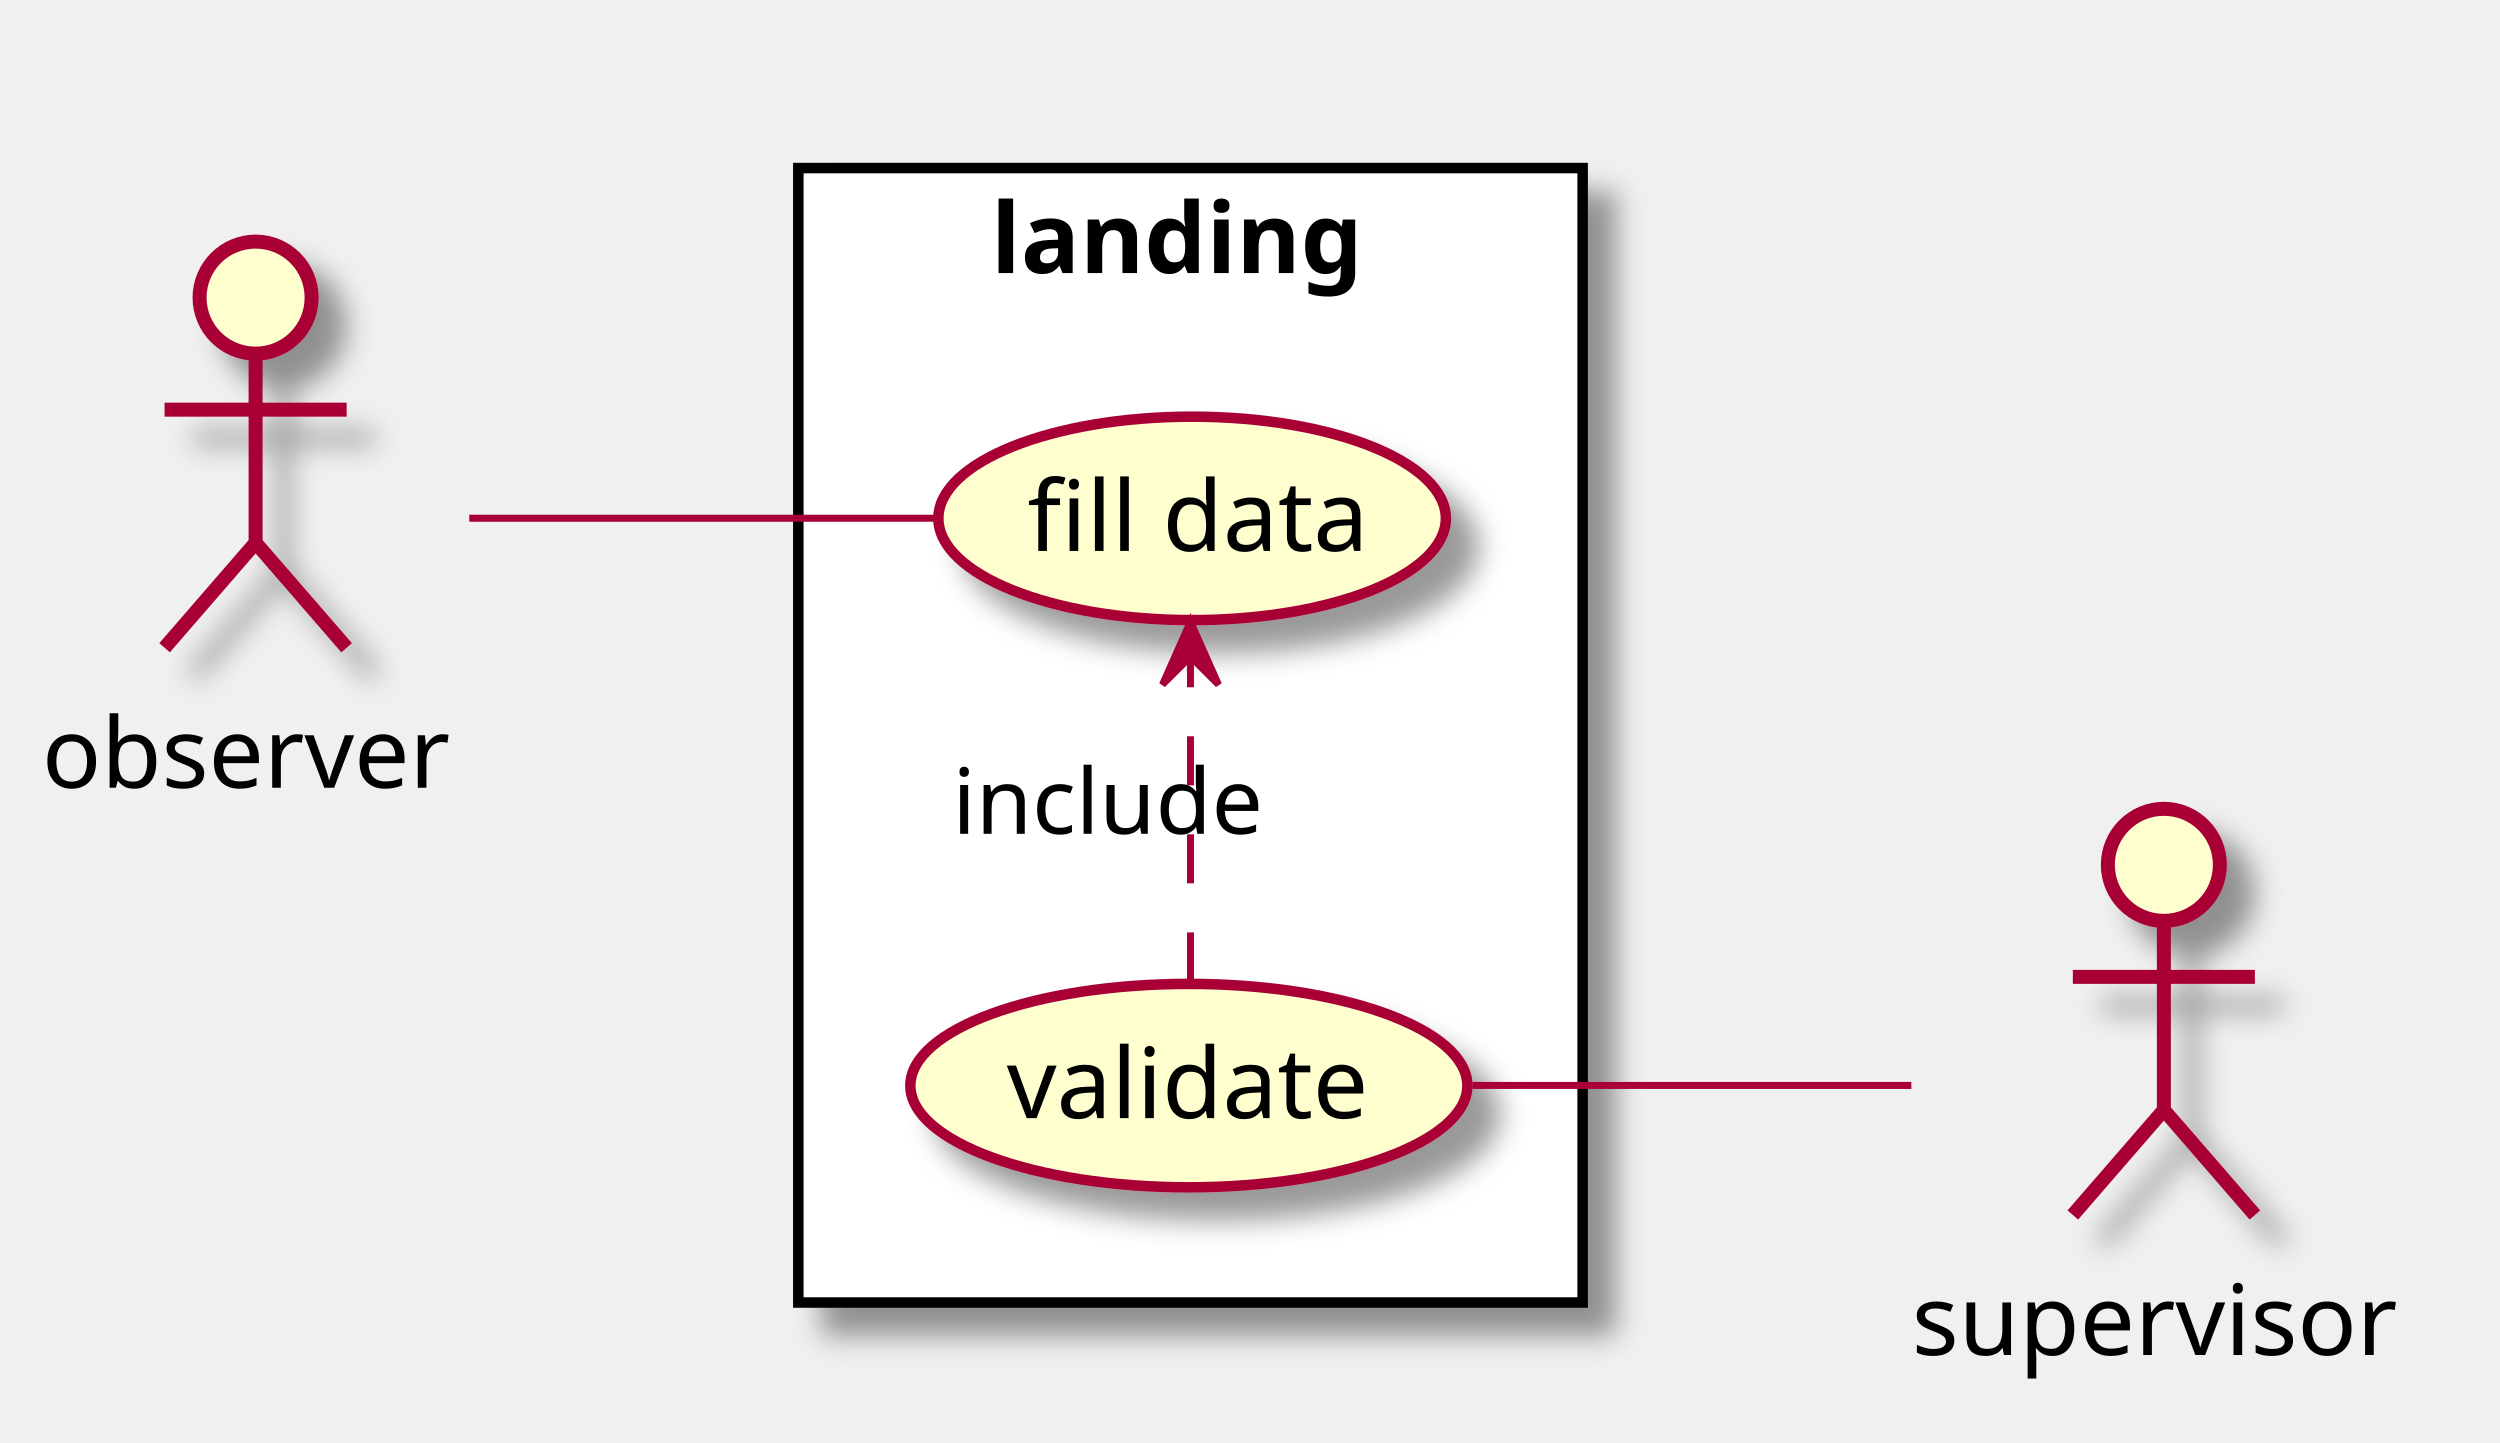
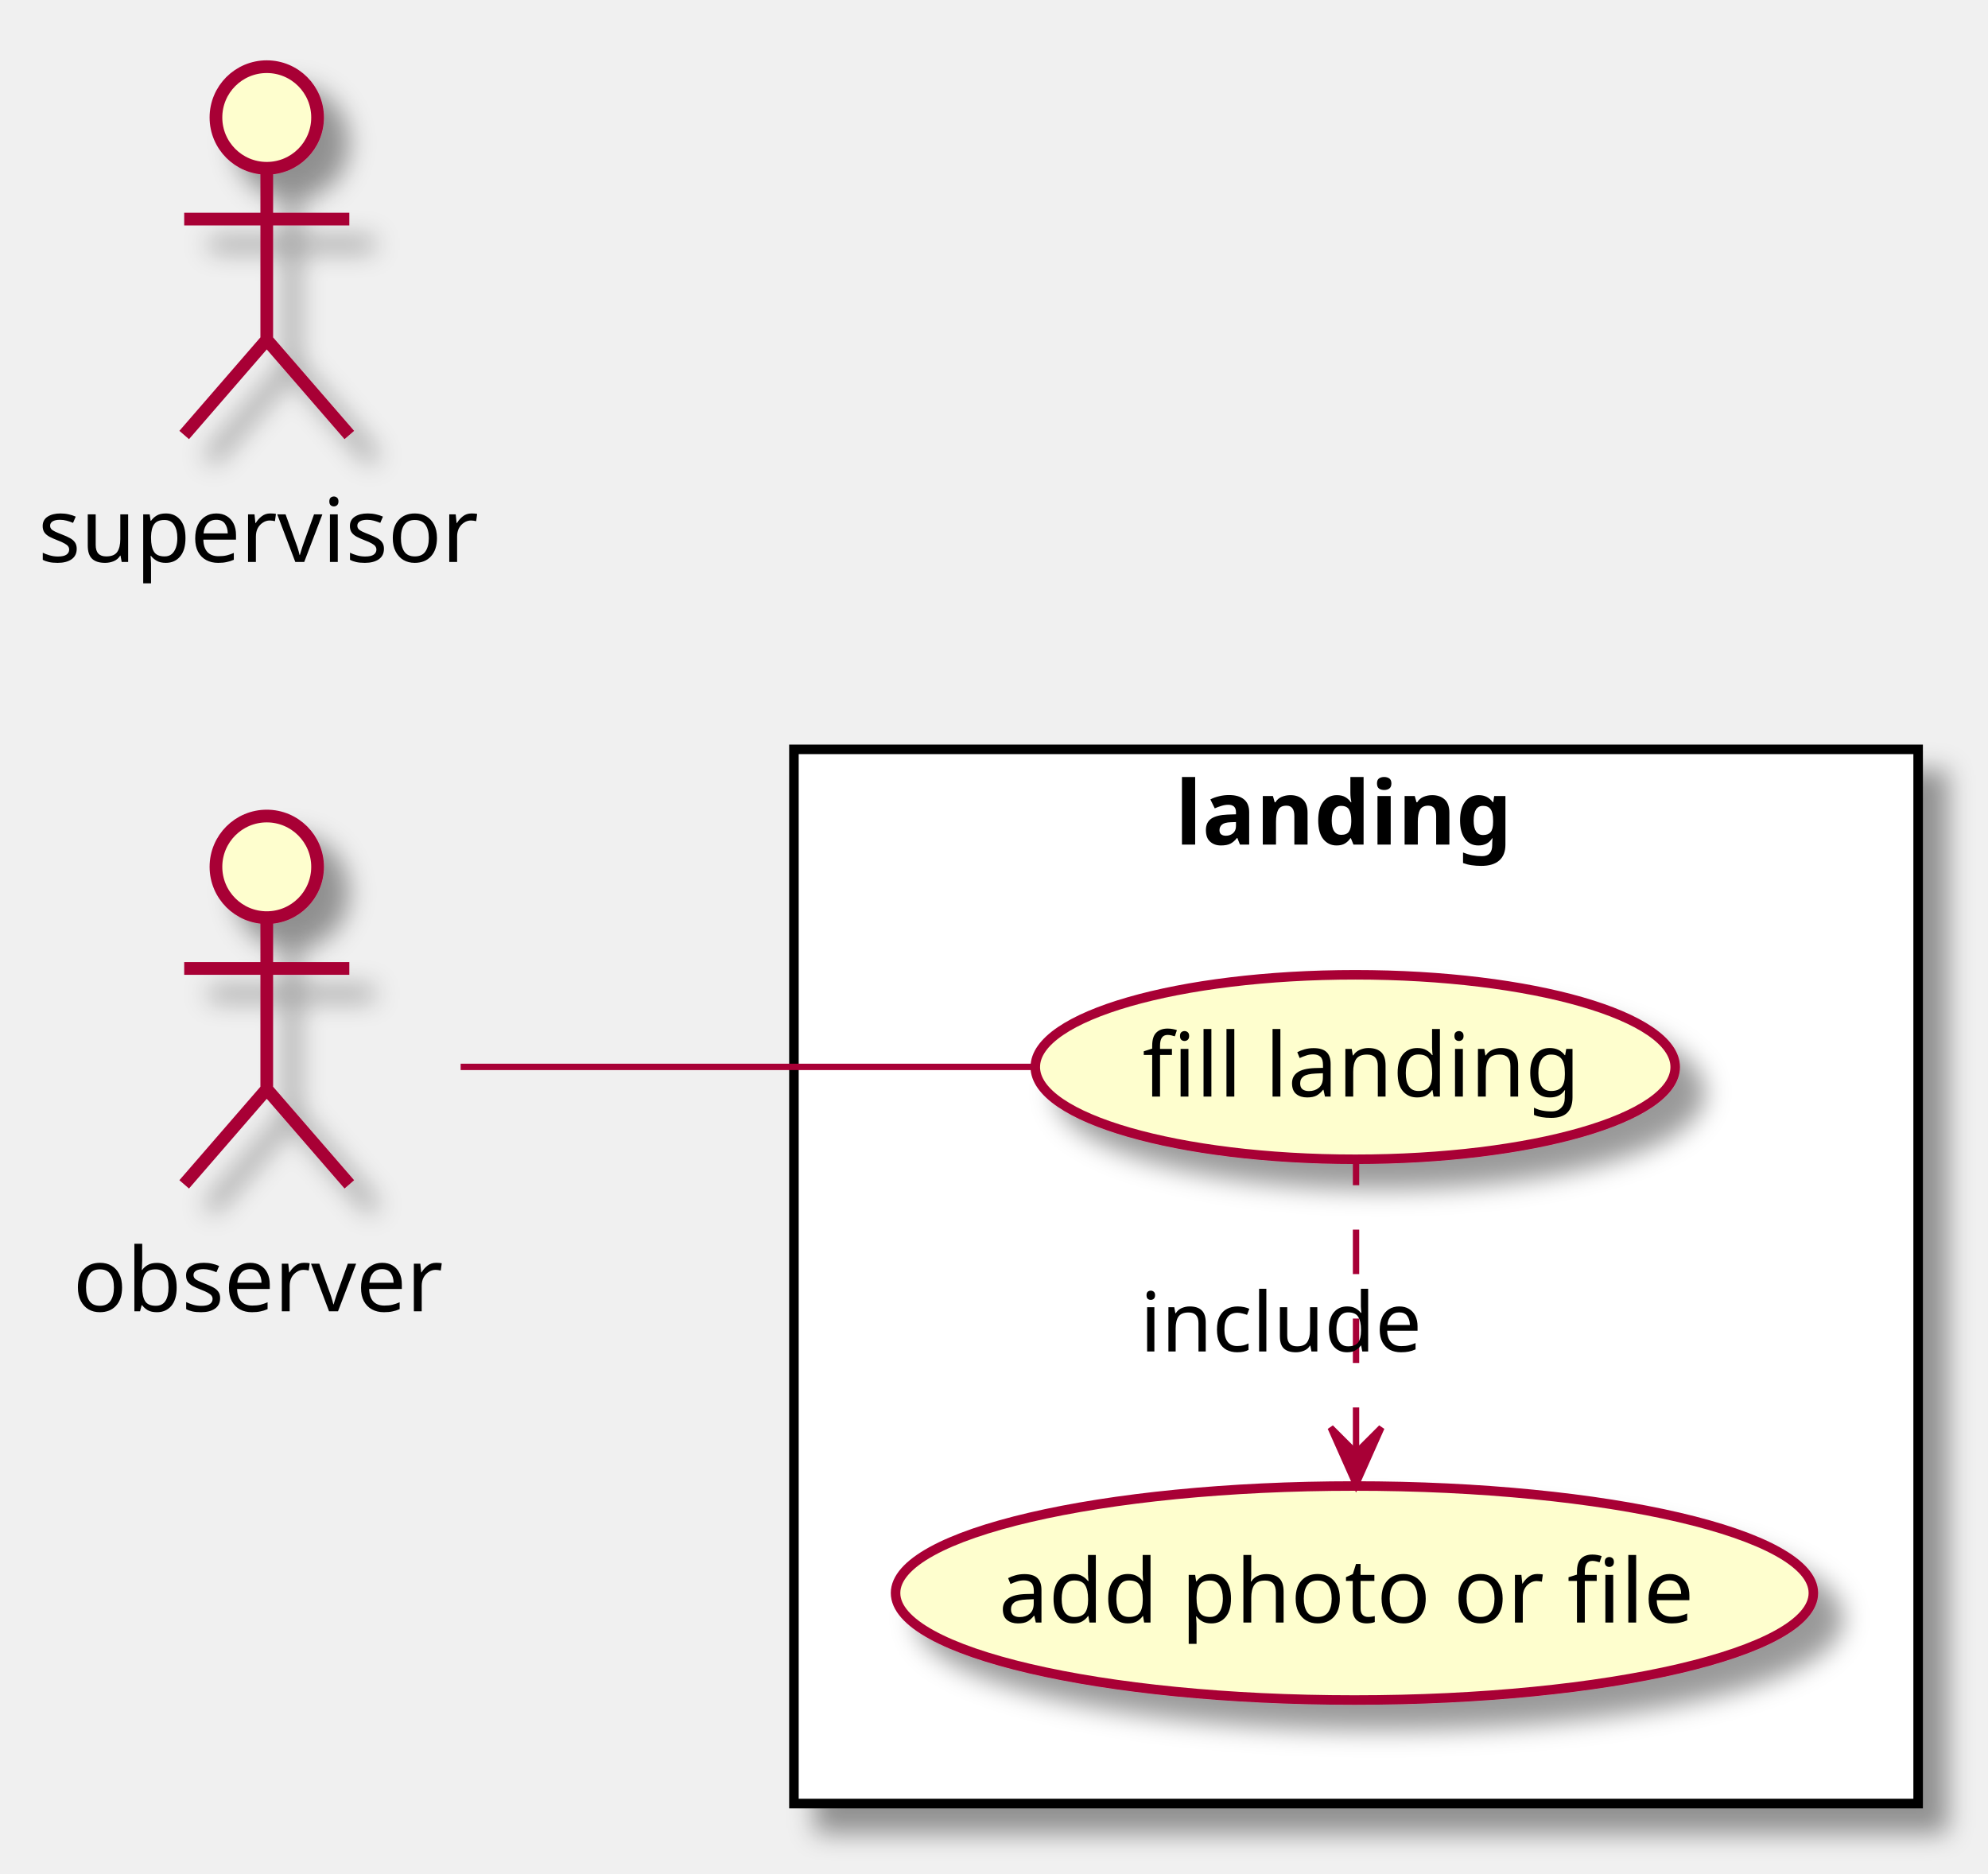
- <svg xmlns="http://www.w3.org/2000/svg" contentScriptType="application/ecmascript" contentStyleType="text/css" height="206px" preserveAspectRatio="none" style="width:357px;height:206px;" version="1.1" viewBox="0 0 357 206" width="357px" zoomAndPan="magnify">
+ <svg xmlns="http://www.w3.org/2000/svg" contentScriptType="application/ecmascript" contentStyleType="text/css" height="295px" preserveAspectRatio="none" style="width:313px;height:295px;" version="1.1" viewBox="0 0 313 295" width="313px" zoomAndPan="magnify">
  <defs>
-     <filter height="300%" id="fl8ims6rnzhgq" width="300%" x="-1" y="-1">
+     <filter height="300%" id="fq92cn0966z8u" width="300%" x="-1" y="-1">
      <feGaussianBlur result="blurOut" stdDeviation="2.0" />
      <feColorMatrix in="blurOut" result="blurOut2" type="matrix" values="0 0 0 0 0 0 0 0 0 0 0 0 0 0 0 0 0 0 .4 0" />
      <feOffset dx="4.0" dy="4.0" in="blurOut2" result="blurOut3" />
      <feBlend in="SourceGraphic" in2="blurOut3" mode="normal" />
    </filter>
  </defs>
  <g>
-     <rect fill="#FFFFFF" filter="url(#fl8ims6rnzhgq)" height="162" style="stroke: #000000; stroke-width: 1.5;" width="112" x="114" y="24" />
-     <text fill="#000000" font-family="sans-serif" font-size="14" font-weight="bold" lengthAdjust="spacingAndGlyphs" textLength="57" x="141.5" y="38.995">landing</text>
-     <ellipse cx="170.234" cy="74.024" fill="#FEFECE" filter="url(#fl8ims6rnzhgq)" rx="36.234" ry="14.524" style="stroke: #A80036; stroke-width: 1.5;" />
-     <text fill="#000000" font-family="sans-serif" font-size="14" lengthAdjust="spacingAndGlyphs" textLength="47" x="146.734" y="78.672">fill data</text>
-     <ellipse cx="169.77" cy="155.024" fill="#FEFECE" filter="url(#fl8ims6rnzhgq)" rx="39.77" ry="14.524" style="stroke: #A80036; stroke-width: 1.5;" />
-     <text fill="#000000" font-family="sans-serif" font-size="14" lengthAdjust="spacingAndGlyphs" textLength="52" x="143.77" y="159.672">validate</text>
-     <ellipse cx="36.5" cy="42.5" fill="#FEFECE" filter="url(#fl8ims6rnzhgq)" rx="8" ry="8" style="stroke: #A80036; stroke-width: 2.0;" />
-     <path d="M36.5,50.5 L36.5,77.5 M23.5,58.5 L49.5,58.5 M36.5,77.5 L23.5,92.5 M36.5,77.5 L49.5,92.5 " fill="none" filter="url(#fl8ims6rnzhgq)" style="stroke: #A80036; stroke-width: 2.0;" />
-     <text fill="#000000" font-family="sans-serif" font-size="14" lengthAdjust="spacingAndGlyphs" textLength="61" x="6" y="112.495">observer</text>
-     <ellipse cx="309" cy="123.5" fill="#FEFECE" filter="url(#fl8ims6rnzhgq)" rx="8" ry="8" style="stroke: #A80036; stroke-width: 2.0;" />
-     <path d="M309,131.5 L309,158.5 M296,139.5 L322,139.5 M309,158.5 L296,173.5 M309,158.5 L322,173.5 " fill="none" filter="url(#fl8ims6rnzhgq)" style="stroke: #A80036; stroke-width: 2.0;" />
-     <text fill="#000000" font-family="sans-serif" font-size="14" lengthAdjust="spacingAndGlyphs" textLength="72" x="273" y="193.495">supervisor</text>
-     <path d="M67.011,74 C86.851,74 113.092,74 133.988,74 " fill="none" id="observer-fill data" style="stroke: #A80036; stroke-width: 1.0;" />
-     <path d="M170,140.143 C170,127.127 170,108.107 170,93.8 " fill="none" id="validate-fill data" style="stroke: #A80036; stroke-width: 1.0; stroke-dasharray: 7.0,7.0;" />
-     <polygon fill="#A80036" points="170,88.762,166,97.762,170,93.762,174,97.762,170,88.762" style="stroke: #A80036; stroke-width: 1.0;" />
-     <text fill="#000000" font-family="sans-serif" font-size="13" lengthAdjust="spacingAndGlyphs" textLength="45" x="136" y="119.067">include</text>
-     <path d="M210.259,155 C230.026,155 253.793,155 272.94,155 " fill="none" id="validate-supervisor" style="stroke: #A80036; stroke-width: 1.0;" />
+     <rect fill="#FFFFFF" filter="url(#fq92cn0966z8u)" height="166" style="stroke: #000000; stroke-width: 1.5;" width="177" x="125" y="118" />
+     <text fill="#000000" font-family="sans-serif" font-size="14" font-weight="bold" lengthAdjust="spacingAndGlyphs" textLength="57" x="185" y="132.995">landing</text>
+     <ellipse cx="213.376" cy="168.024" fill="#FEFECE" filter="url(#fq92cn0966z8u)" rx="50.376" ry="14.524" style="stroke: #A80036; stroke-width: 1.5;" />
+     <text fill="#000000" font-family="sans-serif" font-size="14" lengthAdjust="spacingAndGlyphs" textLength="67" x="179.876" y="172.672">fill landing</text>
+     <ellipse cx="213.253" cy="250.851" fill="#FEFECE" filter="url(#fq92cn0966z8u)" rx="72.253" ry="16.851" style="stroke: #A80036; stroke-width: 1.5;" />
+     <text fill="#000000" font-family="sans-serif" font-size="14" lengthAdjust="spacingAndGlyphs" textLength="112" x="157.253" y="255.499">add photo or file</text>
+     <ellipse cx="42" cy="136.5" fill="#FEFECE" filter="url(#fq92cn0966z8u)" rx="8" ry="8" style="stroke: #A80036; stroke-width: 2.0;" />
+     <path d="M42,144.5 L42,171.5 M29,152.5 L55,152.5 M42,171.5 L29,186.5 M42,171.5 L55,186.5 " fill="none" filter="url(#fq92cn0966z8u)" style="stroke: #A80036; stroke-width: 2.0;" />
+     <text fill="#000000" font-family="sans-serif" font-size="14" lengthAdjust="spacingAndGlyphs" textLength="61" x="11.5" y="206.495">observer</text>
+     <ellipse cx="42" cy="18.5" fill="#FEFECE" filter="url(#fq92cn0966z8u)" rx="8" ry="8" style="stroke: #A80036; stroke-width: 2.0;" />
+     <path d="M42,26.5 L42,53.5 M29,34.5 L55,34.5 M42,53.5 L29,68.5 M42,53.5 L55,68.5 " fill="none" filter="url(#fq92cn0966z8u)" style="stroke: #A80036; stroke-width: 2.0;" />
+     <text fill="#000000" font-family="sans-serif" font-size="14" lengthAdjust="spacingAndGlyphs" textLength="72" x="6" y="88.495">supervisor</text>
+     <path d="M72.525,168 C97.375,168 133.446,168 162.747,168 " fill="none" id="observer-fill landing" style="stroke: #A80036; stroke-width: 1.0;" />
+     <path d="M213.5,228.628 C213.5,214.039 213.5,195.412 213.5,182.679 " fill="none" id="add photo or file-fill landing" style="stroke: #A80036; stroke-width: 1.0; stroke-dasharray: 7.0,7.0;" />
+     <polygon fill="#A80036" points="213.5,233.802,217.5,224.802,213.5,228.802,209.5,224.802,213.5,233.802" style="stroke: #A80036; stroke-width: 1.0;" />
+     <text fill="#000000" font-family="sans-serif" font-size="13" lengthAdjust="spacingAndGlyphs" textLength="45" x="179.5" y="212.817">include</text>
  </g>
</svg>
